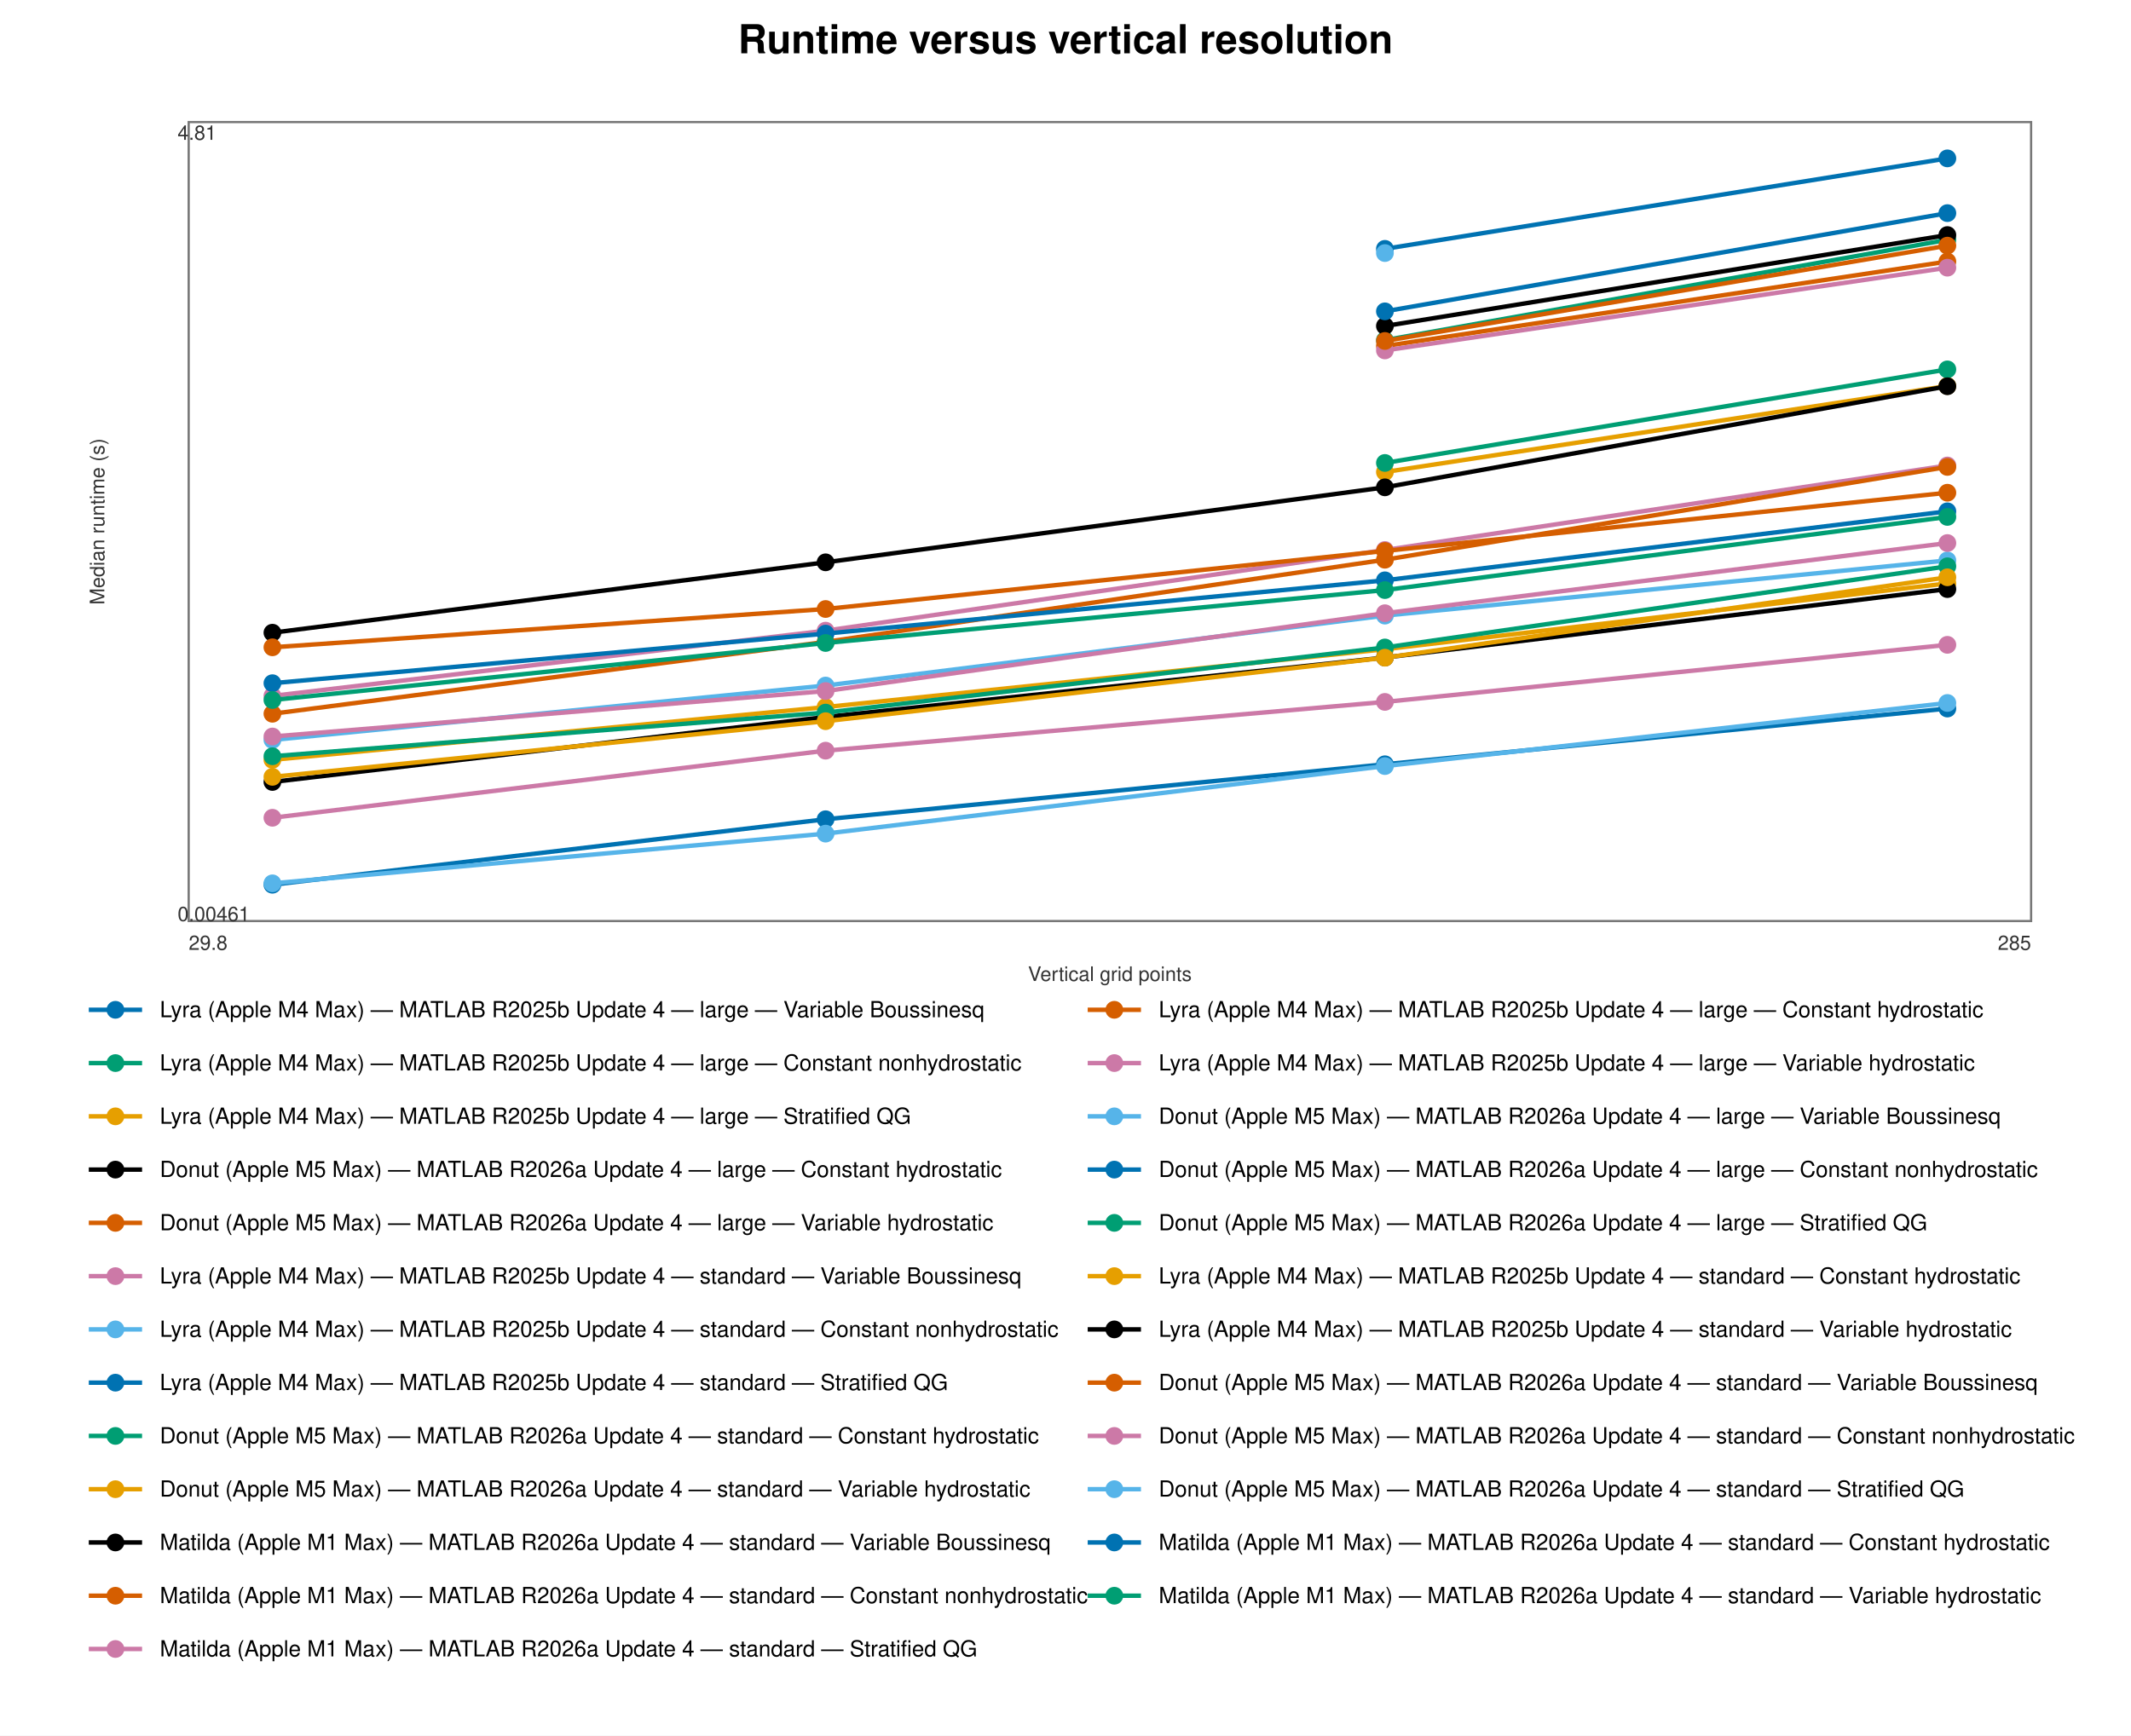
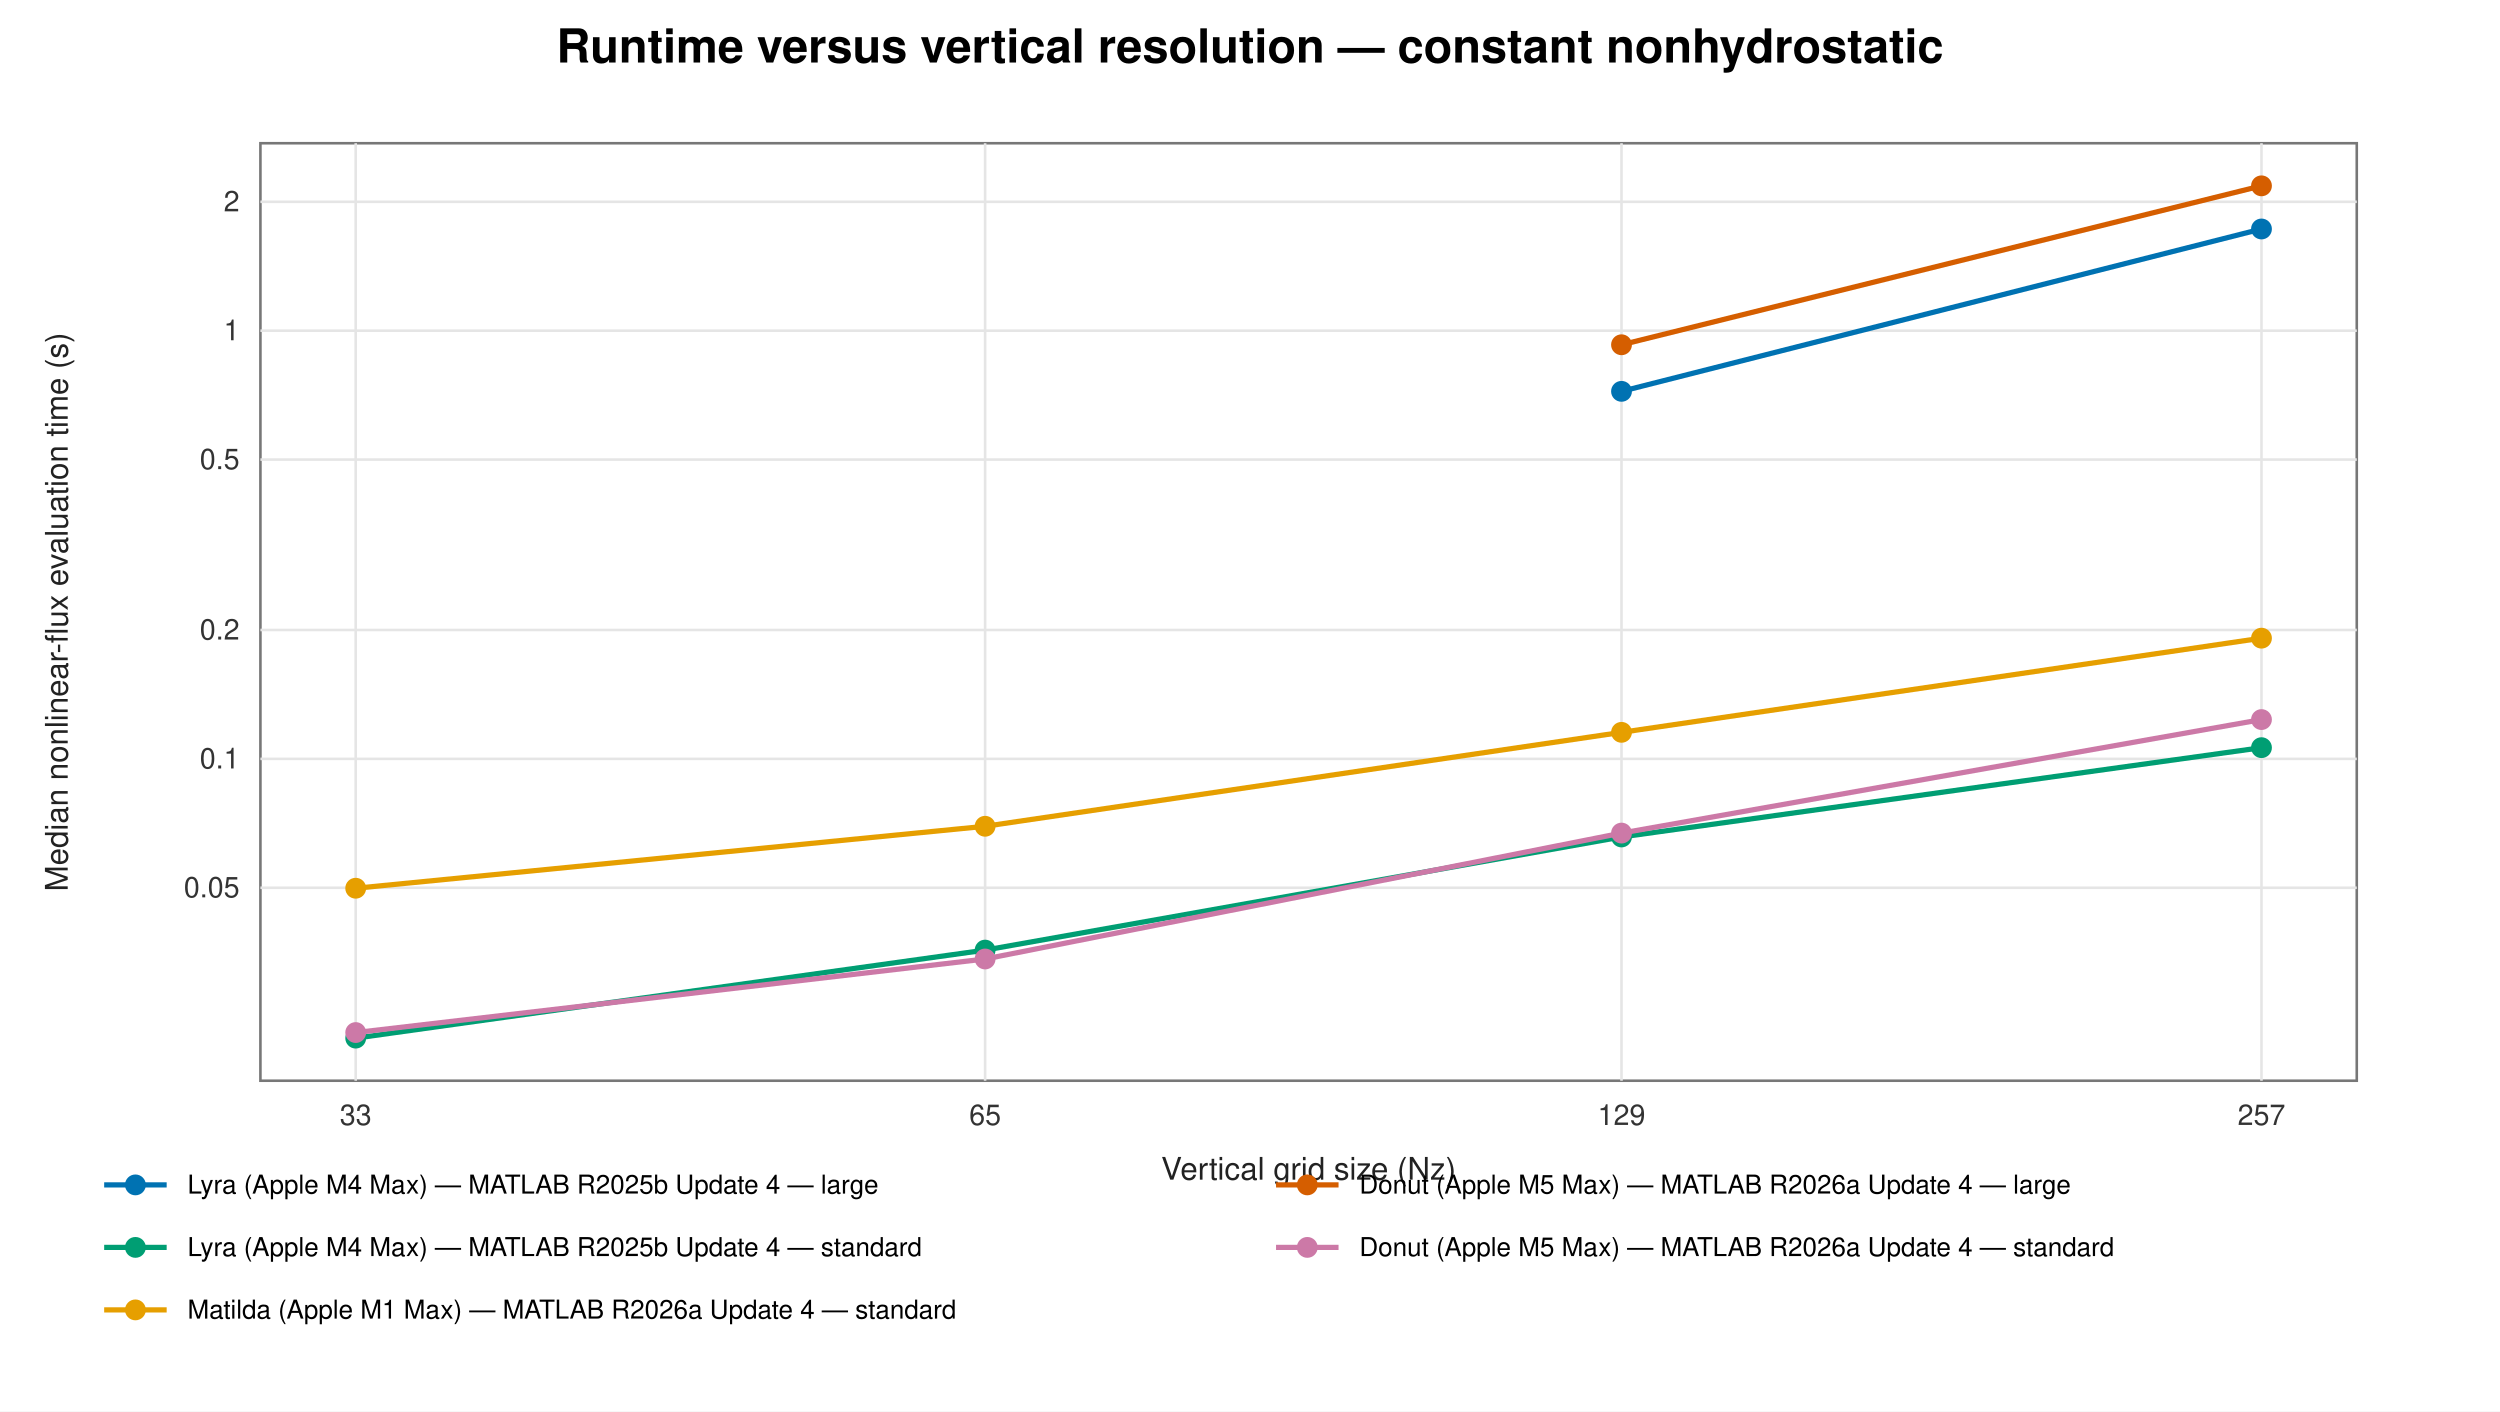
- <svg xmlns="http://www.w3.org/2000/svg" viewBox="0 0 960 782" role="img" aria-labelledby="runtime-versus-vertical-resolution-title runtime-versus-vertical-resolution-desc">
+ <svg xmlns="http://www.w3.org/2000/svg" viewBox="0 0 960 542" role="img" aria-labelledby="runtime-versus-vertical-resolution-constant-nonhydrostatic-title runtime-versus-vertical-resolution-constant-nonhydrostatic-desc">
  <rect width="100%" height="100%" fill="white" />
-   <text x="480" y="24" text-anchor="middle" font-family="Avenir Next, Avenir, Helvetica, Arial, sans-serif" font-size="18" font-weight="600">Runtime versus vertical resolution</text>
-   <rect x="85" y="55" width="830" height="360" fill="none" stroke="#777" />
-   <text x="85" y="428" font-family="Avenir Next, Avenir, Helvetica, Arial, sans-serif" font-size="9" fill="#333">29.8</text>
-   <text x="915" y="428" text-anchor="end" font-family="Avenir Next, Avenir, Helvetica, Arial, sans-serif" font-size="9" fill="#333">285</text>
-   <text x="80" y="415" font-family="Avenir Next, Avenir, Helvetica, Arial, sans-serif" font-size="9" fill="#333">0.00461</text>
-   <text x="80" y="63" font-family="Avenir Next, Avenir, Helvetica, Arial, sans-serif" font-size="9" fill="#333">4.81</text>
-   <text x="500" y="442" text-anchor="middle" font-family="Avenir Next, Avenir, Helvetica, Arial, sans-serif" font-size="9" fill="#333">Vertical grid points</text>
-   <text x="47" y="235" text-anchor="middle" transform="rotate(-90 47 235)" font-family="Avenir Next, Avenir, Helvetica, Arial, sans-serif" font-size="9" fill="#333">Median runtime (s)</text>
-   <polyline points="623.892,112.129 877.273,71.364" fill="none" stroke="#0072B2" stroke-width="2" />
-   <circle cx="623.892" cy="112.129" r="4" fill="#0072B2" />
-   <circle cx="877.273" cy="71.364" r="4" fill="#0072B2" />
+   <text x="480" y="24" text-anchor="middle" font-family="Avenir Next, Avenir, Helvetica, Arial, sans-serif" font-size="18" font-weight="600">Runtime versus vertical resolution — constant nonhydrostatic</text>
+   <rect x="100" y="55" width="805" height="360" fill="none" stroke="#777" />
+   <line x1="136.591" y1="55" x2="136.591" y2="415" stroke="#e5e5e5" />
+   <text x="136.591" y="432" text-anchor="middle" font-family="Avenir Next, Avenir, Helvetica, Arial, sans-serif" font-size="11" fill="#333">33</text>
+   <line x1="378.281" y1="55" x2="378.281" y2="415" stroke="#e5e5e5" />
+   <text x="378.281" y="432" text-anchor="middle" font-family="Avenir Next, Avenir, Helvetica, Arial, sans-serif" font-size="11" fill="#333">65</text>
+   <line x1="622.661" y1="55" x2="622.661" y2="415" stroke="#e5e5e5" />
+   <text x="622.661" y="432" text-anchor="middle" font-family="Avenir Next, Avenir, Helvetica, Arial, sans-serif" font-size="11" fill="#333">129</text>
+   <line x1="868.409" y1="55" x2="868.409" y2="415" stroke="#e5e5e5" />
+   <text x="868.409" y="432" text-anchor="middle" font-family="Avenir Next, Avenir, Helvetica, Arial, sans-serif" font-size="11" fill="#333">257</text>
+   <line x1="100" y1="340.902" x2="905" y2="340.902" stroke="#e5e5e5" />
+   <text x="92" y="340.902" text-anchor="end" dominant-baseline="middle" font-family="Avenir Next, Avenir, Helvetica, Arial, sans-serif" font-size="11" fill="#333">0.05</text>
+   <line x1="100" y1="291.407" x2="905" y2="291.407" stroke="#e5e5e5" />
+   <text x="92" y="291.407" text-anchor="end" dominant-baseline="middle" font-family="Avenir Next, Avenir, Helvetica, Arial, sans-serif" font-size="11" fill="#333">0.1</text>
+   <line x1="100" y1="241.912" x2="905" y2="241.912" stroke="#e5e5e5" />
+   <text x="92" y="241.912" text-anchor="end" dominant-baseline="middle" font-family="Avenir Next, Avenir, Helvetica, Arial, sans-serif" font-size="11" fill="#333">0.2</text>
+   <line x1="100" y1="176.482" x2="905" y2="176.482" stroke="#e5e5e5" />
+   <text x="92" y="176.482" text-anchor="end" dominant-baseline="middle" font-family="Avenir Next, Avenir, Helvetica, Arial, sans-serif" font-size="11" fill="#333">0.5</text>
+   <line x1="100" y1="126.987" x2="905" y2="126.987" stroke="#e5e5e5" />
+   <text x="92" y="126.987" text-anchor="end" dominant-baseline="middle" font-family="Avenir Next, Avenir, Helvetica, Arial, sans-serif" font-size="11" fill="#333">1</text>
+   <line x1="100" y1="77.492" x2="905" y2="77.492" stroke="#e5e5e5" />
+   <text x="92" y="77.492" text-anchor="end" dominant-baseline="middle" font-family="Avenir Next, Avenir, Helvetica, Arial, sans-serif" font-size="11" fill="#333">2</text>
+   <text x="502.5" y="453" text-anchor="middle" font-family="Avenir Next, Avenir, Helvetica, Arial, sans-serif" font-size="12" fill="#222">Vertical grid size (Nz)</text>
+   <text x="26" y="235" text-anchor="middle" transform="rotate(-90 26 235)" font-family="Avenir Next, Avenir, Helvetica, Arial, sans-serif" font-size="12" fill="#222">Median nonlinear-flux evaluation time (s)</text>
+   <polyline points="622.661,150.275 868.409,87.930" fill="none" stroke="#0072B2" stroke-width="2" />
+   <circle cx="622.661" cy="150.275" r="4" fill="#0072B2" />
+   <circle cx="868.409" cy="87.930" r="4" fill="#0072B2" />
  <line x1="40" y1="455" x2="64" y2="455" stroke="#0072B2" stroke-width="2" />
  <circle cx="52" cy="455" r="4" fill="#0072B2" />
-   <text x="72" y="455" dominant-baseline="middle" font-family="Avenir Next, Avenir, Helvetica, Arial, sans-serif" font-size="10">Lyra (Apple M4 Max) — MATLAB R2025b Update 4 — large — Variable Boussinesq</text>
-   <polyline points="623.892,155.899 877.273,117.836" fill="none" stroke="#D55E00" stroke-width="2" />
-   <circle cx="623.892" cy="155.899" r="4" fill="#D55E00" />
-   <circle cx="877.273" cy="117.836" r="4" fill="#D55E00" />
+   <text class="legend-label" x="72" y="455" dominant-baseline="middle" font-family="Avenir Next, Avenir, Helvetica, Arial, sans-serif" font-size="10">Lyra (Apple M4 Max) — MATLAB R2025b Update 4 — large</text>
+   <polyline points="622.661,132.391 868.409,71.364" fill="none" stroke="#D55E00" stroke-width="2" />
+   <circle cx="622.661" cy="132.391" r="4" fill="#D55E00" />
+   <circle cx="868.409" cy="71.364" r="4" fill="#D55E00" />
  <line x1="490" y1="455" x2="514" y2="455" stroke="#D55E00" stroke-width="2" />
  <circle cx="502" cy="455" r="4" fill="#D55E00" />
-   <text x="522" y="455" dominant-baseline="middle" font-family="Avenir Next, Avenir, Helvetica, Arial, sans-serif" font-size="10">Lyra (Apple M4 Max) — MATLAB R2025b Update 4 — large — Constant hydrostatic</text>
-   <polyline points="623.892,153.264 877.273,108.043" fill="none" stroke="#009E73" stroke-width="2" />
-   <circle cx="623.892" cy="153.264" r="4" fill="#009E73" />
-   <circle cx="877.273" cy="108.043" r="4" fill="#009E73" />
+   <text class="legend-label" x="522" y="455" dominant-baseline="middle" font-family="Avenir Next, Avenir, Helvetica, Arial, sans-serif" font-size="10">Donut (Apple M5 Max) — MATLAB R2026a Update 4 — large</text>
+   <polyline points="136.591,398.636 378.281,364.840 622.661,321.396 868.409,287.104" fill="none" stroke="#009E73" stroke-width="2" />
+   <circle cx="136.591" cy="398.636" r="4" fill="#009E73" />
+   <circle cx="378.281" cy="364.840" r="4" fill="#009E73" />
+   <circle cx="622.661" cy="321.396" r="4" fill="#009E73" />
+   <circle cx="868.409" cy="287.104" r="4" fill="#009E73" />
  <line x1="40" y1="479" x2="64" y2="479" stroke="#009E73" stroke-width="2" />
  <circle cx="52" cy="479" r="4" fill="#009E73" />
-   <text x="72" y="479" dominant-baseline="middle" font-family="Avenir Next, Avenir, Helvetica, Arial, sans-serif" font-size="10">Lyra (Apple M4 Max) — MATLAB R2025b Update 4 — large — Constant nonhydrostatic</text>
-   <polyline points="623.892,157.893 877.273,120.610" fill="none" stroke="#CC79A7" stroke-width="2" />
-   <circle cx="623.892" cy="157.893" r="4" fill="#CC79A7" />
-   <circle cx="877.273" cy="120.610" r="4" fill="#CC79A7" />
+   <text class="legend-label" x="72" y="479" dominant-baseline="middle" font-family="Avenir Next, Avenir, Helvetica, Arial, sans-serif" font-size="10">Lyra (Apple M4 Max) — MATLAB R2025b Update 4 — standard</text>
+   <polyline points="136.591,396.499 378.281,368.251 622.661,319.906 868.409,276.318" fill="none" stroke="#CC79A7" stroke-width="2" />
+   <circle cx="136.591" cy="396.499" r="4" fill="#CC79A7" />
+   <circle cx="378.281" cy="368.251" r="4" fill="#CC79A7" />
+   <circle cx="622.661" cy="319.906" r="4" fill="#CC79A7" />
+   <circle cx="868.409" cy="276.318" r="4" fill="#CC79A7" />
  <line x1="490" y1="479" x2="514" y2="479" stroke="#CC79A7" stroke-width="2" />
  <circle cx="502" cy="479" r="4" fill="#CC79A7" />
-   <text x="522" y="479" dominant-baseline="middle" font-family="Avenir Next, Avenir, Helvetica, Arial, sans-serif" font-size="10">Lyra (Apple M4 Max) — MATLAB R2025b Update 4 — large — Variable hydrostatic</text>
-   <polyline points="623.892,212.685 877.273,173.912" fill="none" stroke="#E69F00" stroke-width="2" />
-   <circle cx="623.892" cy="212.685" r="4" fill="#E69F00" />
-   <circle cx="877.273" cy="173.912" r="4" fill="#E69F00" />
+   <text class="legend-label" x="522" y="479" dominant-baseline="middle" font-family="Avenir Next, Avenir, Helvetica, Arial, sans-serif" font-size="10">Donut (Apple M5 Max) — MATLAB R2026a Update 4 — standard</text>
+   <polyline points="136.591,341.081 378.281,317.289 622.661,281.218 868.409,245.055" fill="none" stroke="#E69F00" stroke-width="2" />
+   <circle cx="136.591" cy="341.081" r="4" fill="#E69F00" />
+   <circle cx="378.281" cy="317.289" r="4" fill="#E69F00" />
+   <circle cx="622.661" cy="281.218" r="4" fill="#E69F00" />
+   <circle cx="868.409" cy="245.055" r="4" fill="#E69F00" />
  <line x1="40" y1="503" x2="64" y2="503" stroke="#E69F00" stroke-width="2" />
  <circle cx="52" cy="503" r="4" fill="#E69F00" />
-   <text x="72" y="503" dominant-baseline="middle" font-family="Avenir Next, Avenir, Helvetica, Arial, sans-serif" font-size="10">Lyra (Apple M4 Max) — MATLAB R2025b Update 4 — large — Stratified QG</text>
-   <polyline points="623.892,114.025" fill="none" stroke="#56B4E9" stroke-width="2" />
-   <circle cx="623.892" cy="114.025" r="4" fill="#56B4E9" />
-   <line x1="490" y1="503" x2="514" y2="503" stroke="#56B4E9" stroke-width="2" />
-   <circle cx="502" cy="503" r="4" fill="#56B4E9" />
-   <text x="522" y="503" dominant-baseline="middle" font-family="Avenir Next, Avenir, Helvetica, Arial, sans-serif" font-size="10">Donut (Apple M5 Max) — MATLAB R2026a Update 4 — large — Variable Boussinesq</text>
-   <polyline points="623.892,146.901 877.273,105.909" fill="none" stroke="#000000" stroke-width="2" />
-   <circle cx="623.892" cy="146.901" r="4" fill="#000000" />
-   <circle cx="877.273" cy="105.909" r="4" fill="#000000" />
-   <line x1="40" y1="527" x2="64" y2="527" stroke="#000000" stroke-width="2" />
-   <circle cx="52" cy="527" r="4" fill="#000000" />
-   <text x="72" y="527" dominant-baseline="middle" font-family="Avenir Next, Avenir, Helvetica, Arial, sans-serif" font-size="10">Donut (Apple M5 Max) — MATLAB R2026a Update 4 — large — Constant hydrostatic</text>
-   <polyline points="623.892,140.292 877.273,96.027" fill="none" stroke="#0072B2" stroke-width="2" />
-   <circle cx="623.892" cy="140.292" r="4" fill="#0072B2" />
-   <circle cx="877.273" cy="96.027" r="4" fill="#0072B2" />
-   <line x1="490" y1="527" x2="514" y2="527" stroke="#0072B2" stroke-width="2" />
-   <circle cx="502" cy="527" r="4" fill="#0072B2" />
-   <text x="522" y="527" dominant-baseline="middle" font-family="Avenir Next, Avenir, Helvetica, Arial, sans-serif" font-size="10">Donut (Apple M5 Max) — MATLAB R2026a Update 4 — large — Constant nonhydrostatic</text>
-   <polyline points="623.892,153.628 877.273,110.682" fill="none" stroke="#D55E00" stroke-width="2" />
-   <circle cx="623.892" cy="153.628" r="4" fill="#D55E00" />
-   <circle cx="877.273" cy="110.682" r="4" fill="#D55E00" />
-   <line x1="40" y1="551" x2="64" y2="551" stroke="#D55E00" stroke-width="2" />
-   <circle cx="52" cy="551" r="4" fill="#D55E00" />
-   <text x="72" y="551" dominant-baseline="middle" font-family="Avenir Next, Avenir, Helvetica, Arial, sans-serif" font-size="10">Donut (Apple M5 Max) — MATLAB R2026a Update 4 — large — Variable hydrostatic</text>
-   <polyline points="623.892,208.599 877.273,166.440" fill="none" stroke="#009E73" stroke-width="2" />
-   <circle cx="623.892" cy="208.599" r="4" fill="#009E73" />
-   <circle cx="877.273" cy="166.440" r="4" fill="#009E73" />
-   <line x1="490" y1="551" x2="514" y2="551" stroke="#009E73" stroke-width="2" />
-   <circle cx="502" cy="551" r="4" fill="#009E73" />
-   <text x="522" y="551" dominant-baseline="middle" font-family="Avenir Next, Avenir, Helvetica, Arial, sans-serif" font-size="10">Donut (Apple M5 Max) — MATLAB R2026a Update 4 — large — Stratified QG</text>
-   <polyline points="122.727,313.559 371.923,284.169 623.892,247.824 877.273,209.735" fill="none" stroke="#CC79A7" stroke-width="2" />
-   <circle cx="122.727" cy="313.559" r="4" fill="#CC79A7" />
-   <circle cx="371.923" cy="284.169" r="4" fill="#CC79A7" />
-   <circle cx="623.892" cy="247.824" r="4" fill="#CC79A7" />
-   <circle cx="877.273" cy="209.735" r="4" fill="#CC79A7" />
-   <line x1="40" y1="575" x2="64" y2="575" stroke="#CC79A7" stroke-width="2" />
-   <circle cx="52" cy="575" r="4" fill="#CC79A7" />
-   <text x="72" y="575" dominant-baseline="middle" font-family="Avenir Next, Avenir, Helvetica, Arial, sans-serif" font-size="10">Lyra (Apple M4 Max) — MATLAB R2025b Update 4 — standard — Variable Boussinesq</text>
-   <polyline points="122.727,342.371 371.923,318.588 623.892,292.527 877.273,262.867" fill="none" stroke="#E69F00" stroke-width="2" />
-   <circle cx="122.727" cy="342.371" r="4" fill="#E69F00" />
-   <circle cx="371.923" cy="318.588" r="4" fill="#E69F00" />
-   <circle cx="623.892" cy="292.527" r="4" fill="#E69F00" />
-   <circle cx="877.273" cy="262.867" r="4" fill="#E69F00" />
-   <line x1="490" y1="575" x2="514" y2="575" stroke="#E69F00" stroke-width="2" />
-   <circle cx="502" cy="575" r="4" fill="#E69F00" />
-   <text x="522" y="575" dominant-baseline="middle" font-family="Avenir Next, Avenir, Helvetica, Arial, sans-serif" font-size="10">Lyra (Apple M4 Max) — MATLAB R2025b Update 4 — standard — Constant hydrostatic</text>
-   <polyline points="122.727,333.408 371.923,308.894 623.892,277.383 877.273,252.510" fill="none" stroke="#56B4E9" stroke-width="2" />
-   <circle cx="122.727" cy="333.408" r="4" fill="#56B4E9" />
-   <circle cx="371.923" cy="308.894" r="4" fill="#56B4E9" />
-   <circle cx="623.892" cy="277.383" r="4" fill="#56B4E9" />
-   <circle cx="877.273" cy="252.510" r="4" fill="#56B4E9" />
-   <line x1="40" y1="599" x2="64" y2="599" stroke="#56B4E9" stroke-width="2" />
-   <circle cx="52" cy="599" r="4" fill="#56B4E9" />
-   <text x="72" y="599" dominant-baseline="middle" font-family="Avenir Next, Avenir, Helvetica, Arial, sans-serif" font-size="10">Lyra (Apple M4 Max) — MATLAB R2025b Update 4 — standard — Constant nonhydrostatic</text>
-   <polyline points="122.727,352.337 371.923,323.054 623.892,296.280 877.273,265.427" fill="none" stroke="#000000" stroke-width="2" />
-   <circle cx="122.727" cy="352.337" r="4" fill="#000000" />
-   <circle cx="371.923" cy="323.054" r="4" fill="#000000" />
-   <circle cx="623.892" cy="296.280" r="4" fill="#000000" />
-   <circle cx="877.273" cy="265.427" r="4" fill="#000000" />
-   <line x1="490" y1="599" x2="514" y2="599" stroke="#000000" stroke-width="2" />
-   <circle cx="502" cy="599" r="4" fill="#000000" />
-   <text x="522" y="599" dominant-baseline="middle" font-family="Avenir Next, Avenir, Helvetica, Arial, sans-serif" font-size="10">Lyra (Apple M4 Max) — MATLAB R2025b Update 4 — standard — Variable hydrostatic</text>
-   <polyline points="122.727,398.636 371.923,369.137 623.892,344.370 877.273,319.253" fill="none" stroke="#0072B2" stroke-width="2" />
-   <circle cx="122.727" cy="398.636" r="4" fill="#0072B2" />
-   <circle cx="371.923" cy="369.137" r="4" fill="#0072B2" />
-   <circle cx="623.892" cy="344.370" r="4" fill="#0072B2" />
-   <circle cx="877.273" cy="319.253" r="4" fill="#0072B2" />
-   <line x1="40" y1="623" x2="64" y2="623" stroke="#0072B2" stroke-width="2" />
-   <circle cx="52" cy="623" r="4" fill="#0072B2" />
-   <text x="72" y="623" dominant-baseline="middle" font-family="Avenir Next, Avenir, Helvetica, Arial, sans-serif" font-size="10">Lyra (Apple M4 Max) — MATLAB R2025b Update 4 — standard — Stratified QG</text>
-   <polyline points="122.727,321.601 371.923,289.224 623.892,252.204 877.273,210.383" fill="none" stroke="#D55E00" stroke-width="2" />
-   <circle cx="122.727" cy="321.601" r="4" fill="#D55E00" />
-   <circle cx="371.923" cy="289.224" r="4" fill="#D55E00" />
-   <circle cx="623.892" cy="252.204" r="4" fill="#D55E00" />
-   <circle cx="877.273" cy="210.383" r="4" fill="#D55E00" />
-   <line x1="490" y1="623" x2="514" y2="623" stroke="#D55E00" stroke-width="2" />
-   <circle cx="502" cy="623" r="4" fill="#D55E00" />
-   <text x="522" y="623" dominant-baseline="middle" font-family="Avenir Next, Avenir, Helvetica, Arial, sans-serif" font-size="10">Donut (Apple M5 Max) — MATLAB R2026a Update 4 — standard — Variable Boussinesq</text>
-   <polyline points="122.727,340.753 371.923,321.085 623.892,291.741 877.273,255.164" fill="none" stroke="#009E73" stroke-width="2" />
-   <circle cx="122.727" cy="340.753" r="4" fill="#009E73" />
-   <circle cx="371.923" cy="321.085" r="4" fill="#009E73" />
-   <circle cx="623.892" cy="291.741" r="4" fill="#009E73" />
-   <circle cx="877.273" cy="255.164" r="4" fill="#009E73" />
-   <line x1="40" y1="647" x2="64" y2="647" stroke="#009E73" stroke-width="2" />
-   <circle cx="52" cy="647" r="4" fill="#009E73" />
-   <text x="72" y="647" dominant-baseline="middle" font-family="Avenir Next, Avenir, Helvetica, Arial, sans-serif" font-size="10">Donut (Apple M5 Max) — MATLAB R2026a Update 4 — standard — Constant hydrostatic</text>
-   <polyline points="122.727,331.858 371.923,311.368 623.892,276.303 877.273,244.687" fill="none" stroke="#CC79A7" stroke-width="2" />
-   <circle cx="122.727" cy="331.858" r="4" fill="#CC79A7" />
-   <circle cx="371.923" cy="311.368" r="4" fill="#CC79A7" />
-   <circle cx="623.892" cy="276.303" r="4" fill="#CC79A7" />
-   <circle cx="877.273" cy="244.687" r="4" fill="#CC79A7" />
-   <line x1="490" y1="647" x2="514" y2="647" stroke="#CC79A7" stroke-width="2" />
-   <circle cx="502" cy="647" r="4" fill="#CC79A7" />
-   <text x="522" y="647" dominant-baseline="middle" font-family="Avenir Next, Avenir, Helvetica, Arial, sans-serif" font-size="10">Donut (Apple M5 Max) — MATLAB R2026a Update 4 — standard — Constant nonhydrostatic</text>
-   <polyline points="122.727,350.032 371.923,324.954 623.892,296.344 877.273,260.121" fill="none" stroke="#E69F00" stroke-width="2" />
-   <circle cx="122.727" cy="350.032" r="4" fill="#E69F00" />
-   <circle cx="371.923" cy="324.954" r="4" fill="#E69F00" />
-   <circle cx="623.892" cy="296.344" r="4" fill="#E69F00" />
-   <circle cx="877.273" cy="260.121" r="4" fill="#E69F00" />
-   <line x1="40" y1="671" x2="64" y2="671" stroke="#E69F00" stroke-width="2" />
-   <circle cx="52" cy="671" r="4" fill="#E69F00" />
-   <text x="72" y="671" dominant-baseline="middle" font-family="Avenir Next, Avenir, Helvetica, Arial, sans-serif" font-size="10">Donut (Apple M5 Max) — MATLAB R2026a Update 4 — standard — Variable hydrostatic</text>
-   <polyline points="122.727,398.018 371.923,375.613 623.892,345.181 877.273,316.746" fill="none" stroke="#56B4E9" stroke-width="2" />
-   <circle cx="122.727" cy="398.018" r="4" fill="#56B4E9" />
-   <circle cx="371.923" cy="375.613" r="4" fill="#56B4E9" />
-   <circle cx="623.892" cy="345.181" r="4" fill="#56B4E9" />
-   <circle cx="877.273" cy="316.746" r="4" fill="#56B4E9" />
-   <line x1="490" y1="671" x2="514" y2="671" stroke="#56B4E9" stroke-width="2" />
-   <circle cx="502" cy="671" r="4" fill="#56B4E9" />
-   <text x="522" y="671" dominant-baseline="middle" font-family="Avenir Next, Avenir, Helvetica, Arial, sans-serif" font-size="10">Donut (Apple M5 Max) — MATLAB R2026a Update 4 — standard — Stratified QG</text>
-   <polyline points="122.727,285.085 371.923,253.373 623.892,219.584 877.273,174.032" fill="none" stroke="#000000" stroke-width="2" />
-   <circle cx="122.727" cy="285.085" r="4" fill="#000000" />
-   <circle cx="371.923" cy="253.373" r="4" fill="#000000" />
-   <circle cx="623.892" cy="219.584" r="4" fill="#000000" />
-   <circle cx="877.273" cy="174.032" r="4" fill="#000000" />
-   <line x1="40" y1="695" x2="64" y2="695" stroke="#000000" stroke-width="2" />
-   <circle cx="52" cy="695" r="4" fill="#000000" />
-   <text x="72" y="695" dominant-baseline="middle" font-family="Avenir Next, Avenir, Helvetica, Arial, sans-serif" font-size="10">Matilda (Apple M1 Max) — MATLAB R2026a Update 4 — standard — Variable Boussinesq</text>
-   <polyline points="122.727,307.837 371.923,285.489 623.892,261.483 877.273,230.386" fill="none" stroke="#0072B2" stroke-width="2" />
-   <circle cx="122.727" cy="307.837" r="4" fill="#0072B2" />
-   <circle cx="371.923" cy="285.489" r="4" fill="#0072B2" />
-   <circle cx="623.892" cy="261.483" r="4" fill="#0072B2" />
-   <circle cx="877.273" cy="230.386" r="4" fill="#0072B2" />
-   <line x1="490" y1="695" x2="514" y2="695" stroke="#0072B2" stroke-width="2" />
-   <circle cx="502" cy="695" r="4" fill="#0072B2" />
-   <text x="522" y="695" dominant-baseline="middle" font-family="Avenir Next, Avenir, Helvetica, Arial, sans-serif" font-size="10">Matilda (Apple M1 Max) — MATLAB R2026a Update 4 — standard — Constant hydrostatic</text>
-   <polyline points="122.727,291.662 371.923,274.404 623.892,248.241 877.273,222.011" fill="none" stroke="#D55E00" stroke-width="2" />
-   <circle cx="122.727" cy="291.662" r="4" fill="#D55E00" />
-   <circle cx="371.923" cy="274.404" r="4" fill="#D55E00" />
-   <circle cx="623.892" cy="248.241" r="4" fill="#D55E00" />
-   <circle cx="877.273" cy="222.011" r="4" fill="#D55E00" />
-   <line x1="40" y1="719" x2="64" y2="719" stroke="#D55E00" stroke-width="2" />
-   <circle cx="52" cy="719" r="4" fill="#D55E00" />
-   <text x="72" y="719" dominant-baseline="middle" font-family="Avenir Next, Avenir, Helvetica, Arial, sans-serif" font-size="10">Matilda (Apple M1 Max) — MATLAB R2026a Update 4 — standard — Constant nonhydrostatic</text>
-   <polyline points="122.727,315.405 371.923,289.715 623.892,265.876 877.273,232.912" fill="none" stroke="#009E73" stroke-width="2" />
-   <circle cx="122.727" cy="315.405" r="4" fill="#009E73" />
-   <circle cx="371.923" cy="289.715" r="4" fill="#009E73" />
-   <circle cx="623.892" cy="265.876" r="4" fill="#009E73" />
-   <circle cx="877.273" cy="232.912" r="4" fill="#009E73" />
-   <line x1="490" y1="719" x2="514" y2="719" stroke="#009E73" stroke-width="2" />
-   <circle cx="502" cy="719" r="4" fill="#009E73" />
-   <text x="522" y="719" dominant-baseline="middle" font-family="Avenir Next, Avenir, Helvetica, Arial, sans-serif" font-size="10">Matilda (Apple M1 Max) — MATLAB R2026a Update 4 — standard — Variable hydrostatic</text>
-   <polyline points="122.727,368.470 371.923,338.237 623.892,316.265 877.273,290.548" fill="none" stroke="#CC79A7" stroke-width="2" />
-   <circle cx="122.727" cy="368.470" r="4" fill="#CC79A7" />
-   <circle cx="371.923" cy="338.237" r="4" fill="#CC79A7" />
-   <circle cx="623.892" cy="316.265" r="4" fill="#CC79A7" />
-   <circle cx="877.273" cy="290.548" r="4" fill="#CC79A7" />
-   <line x1="40" y1="743" x2="64" y2="743" stroke="#CC79A7" stroke-width="2" />
-   <circle cx="52" cy="743" r="4" fill="#CC79A7" />
-   <text x="72" y="743" dominant-baseline="middle" font-family="Avenir Next, Avenir, Helvetica, Arial, sans-serif" font-size="10">Matilda (Apple M1 Max) — MATLAB R2026a Update 4 — standard — Stratified QG</text>
+   <text class="legend-label" x="72" y="503" dominant-baseline="middle" font-family="Avenir Next, Avenir, Helvetica, Arial, sans-serif" font-size="10">Matilda (Apple M1 Max) — MATLAB R2026a Update 4 — standard</text>
</svg>
